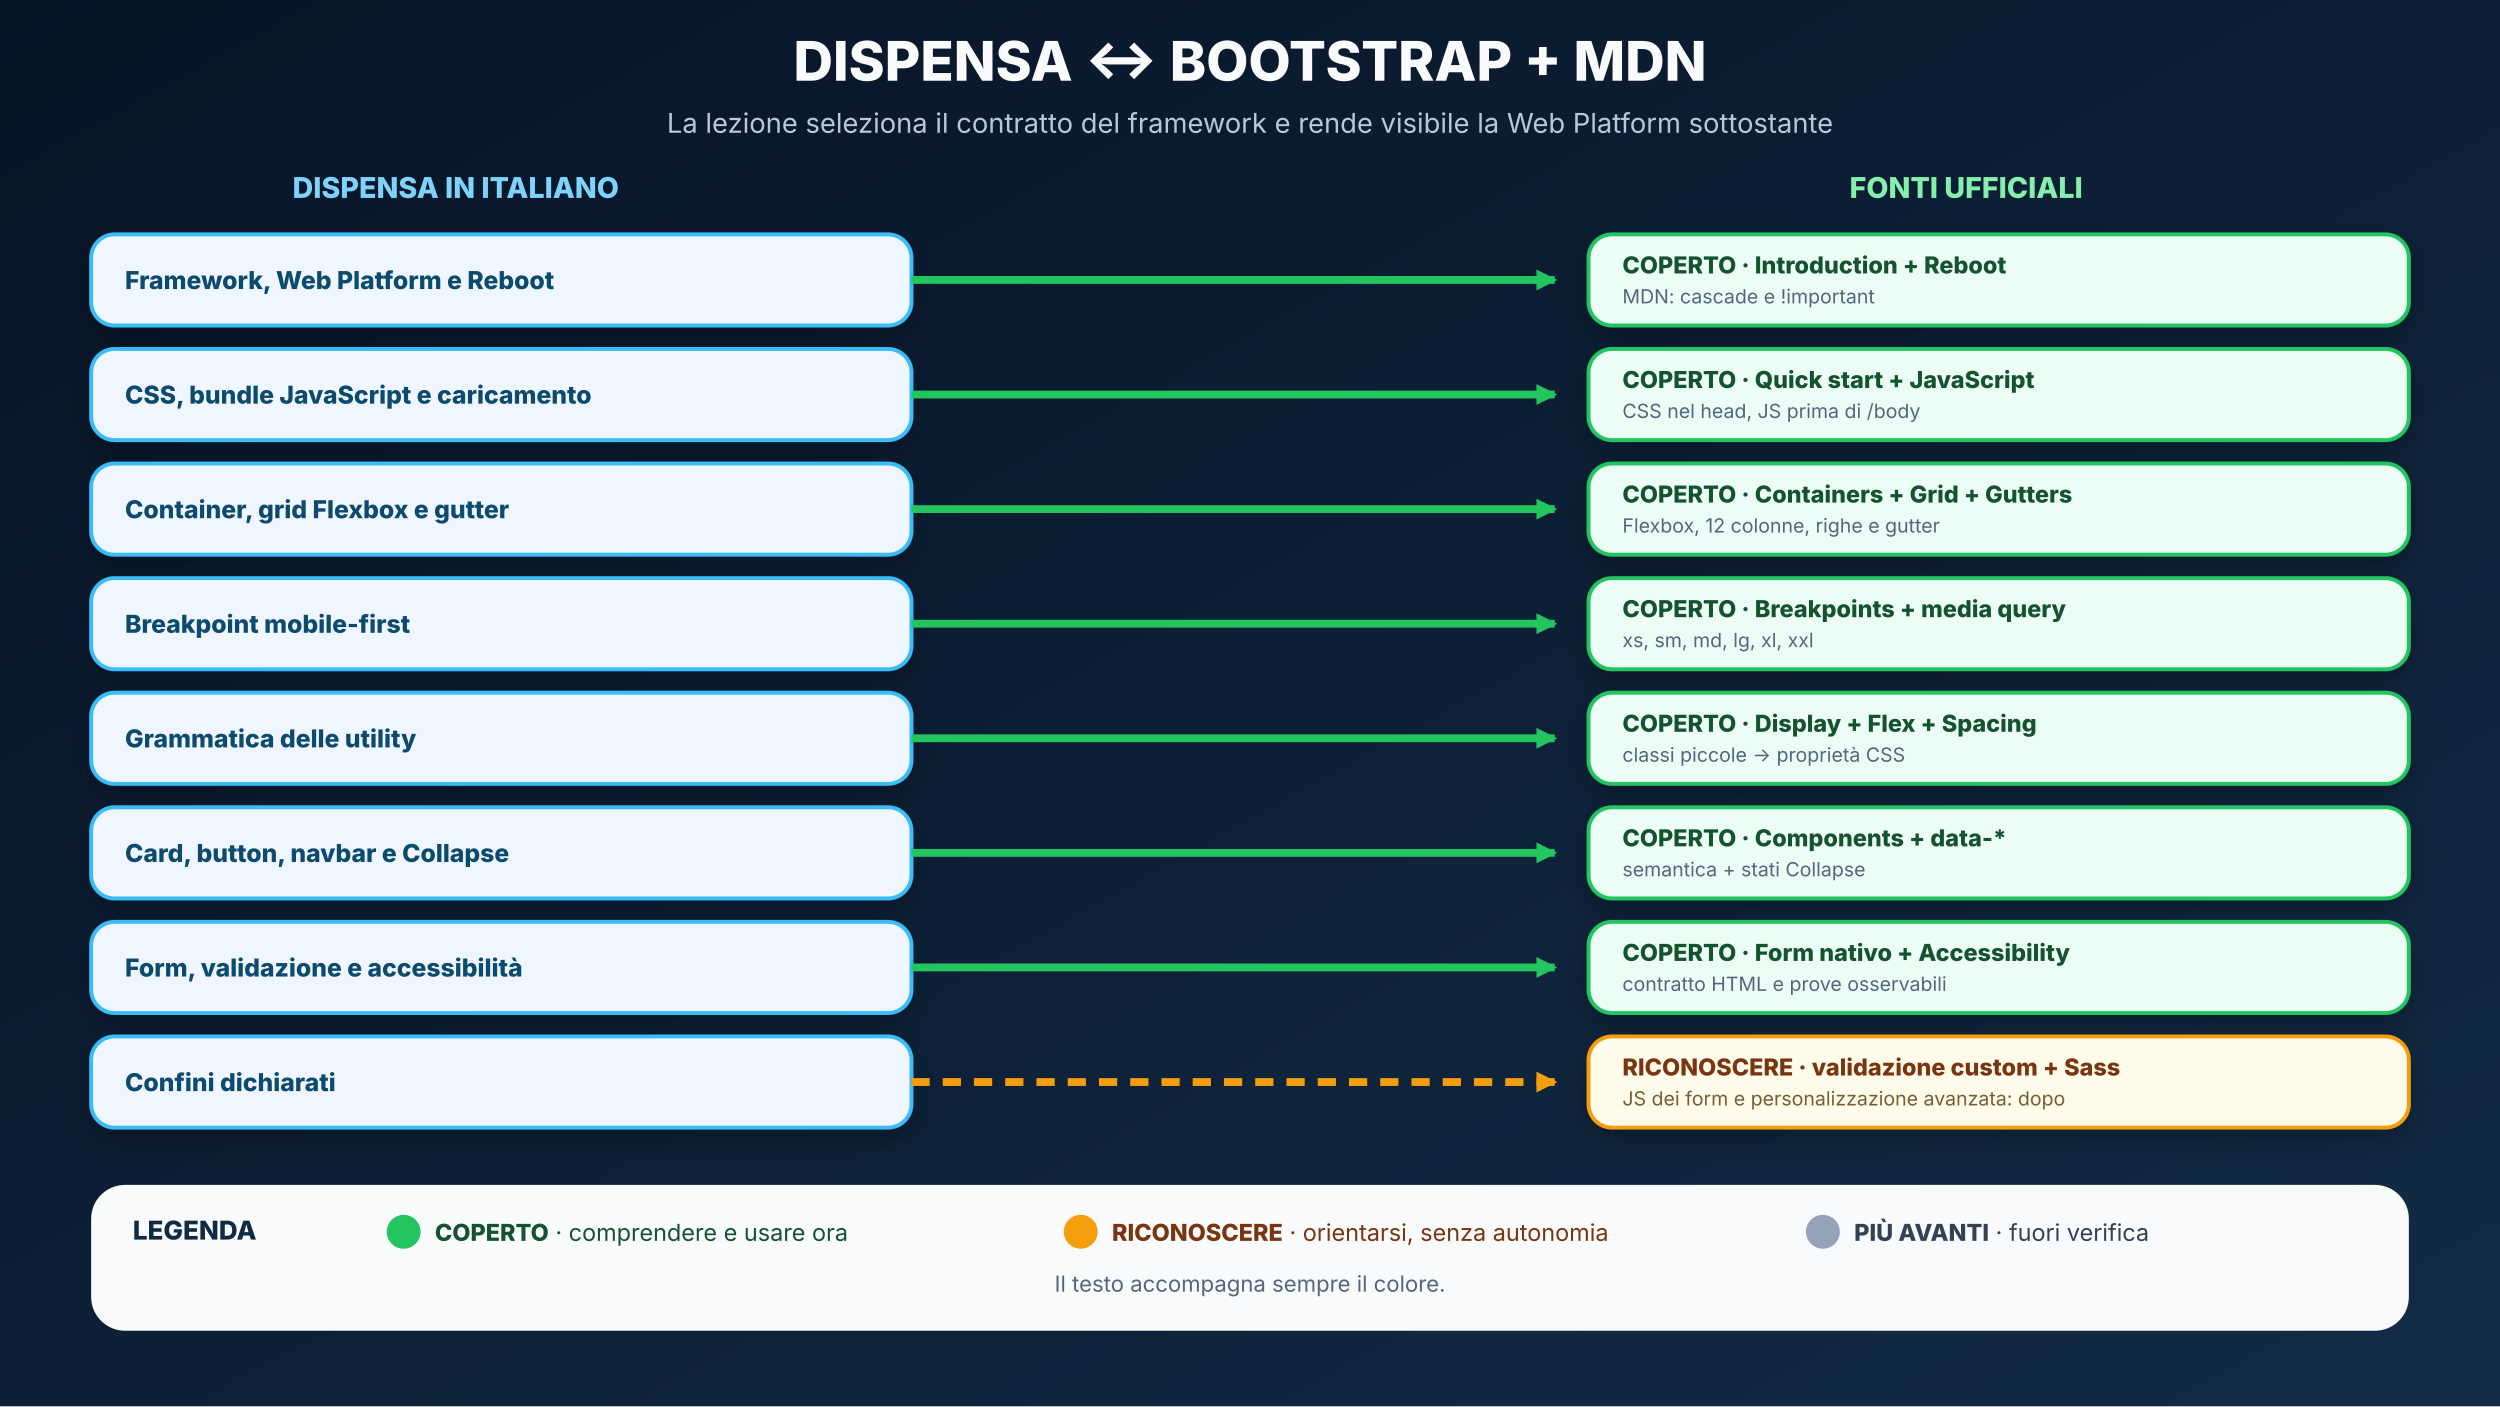
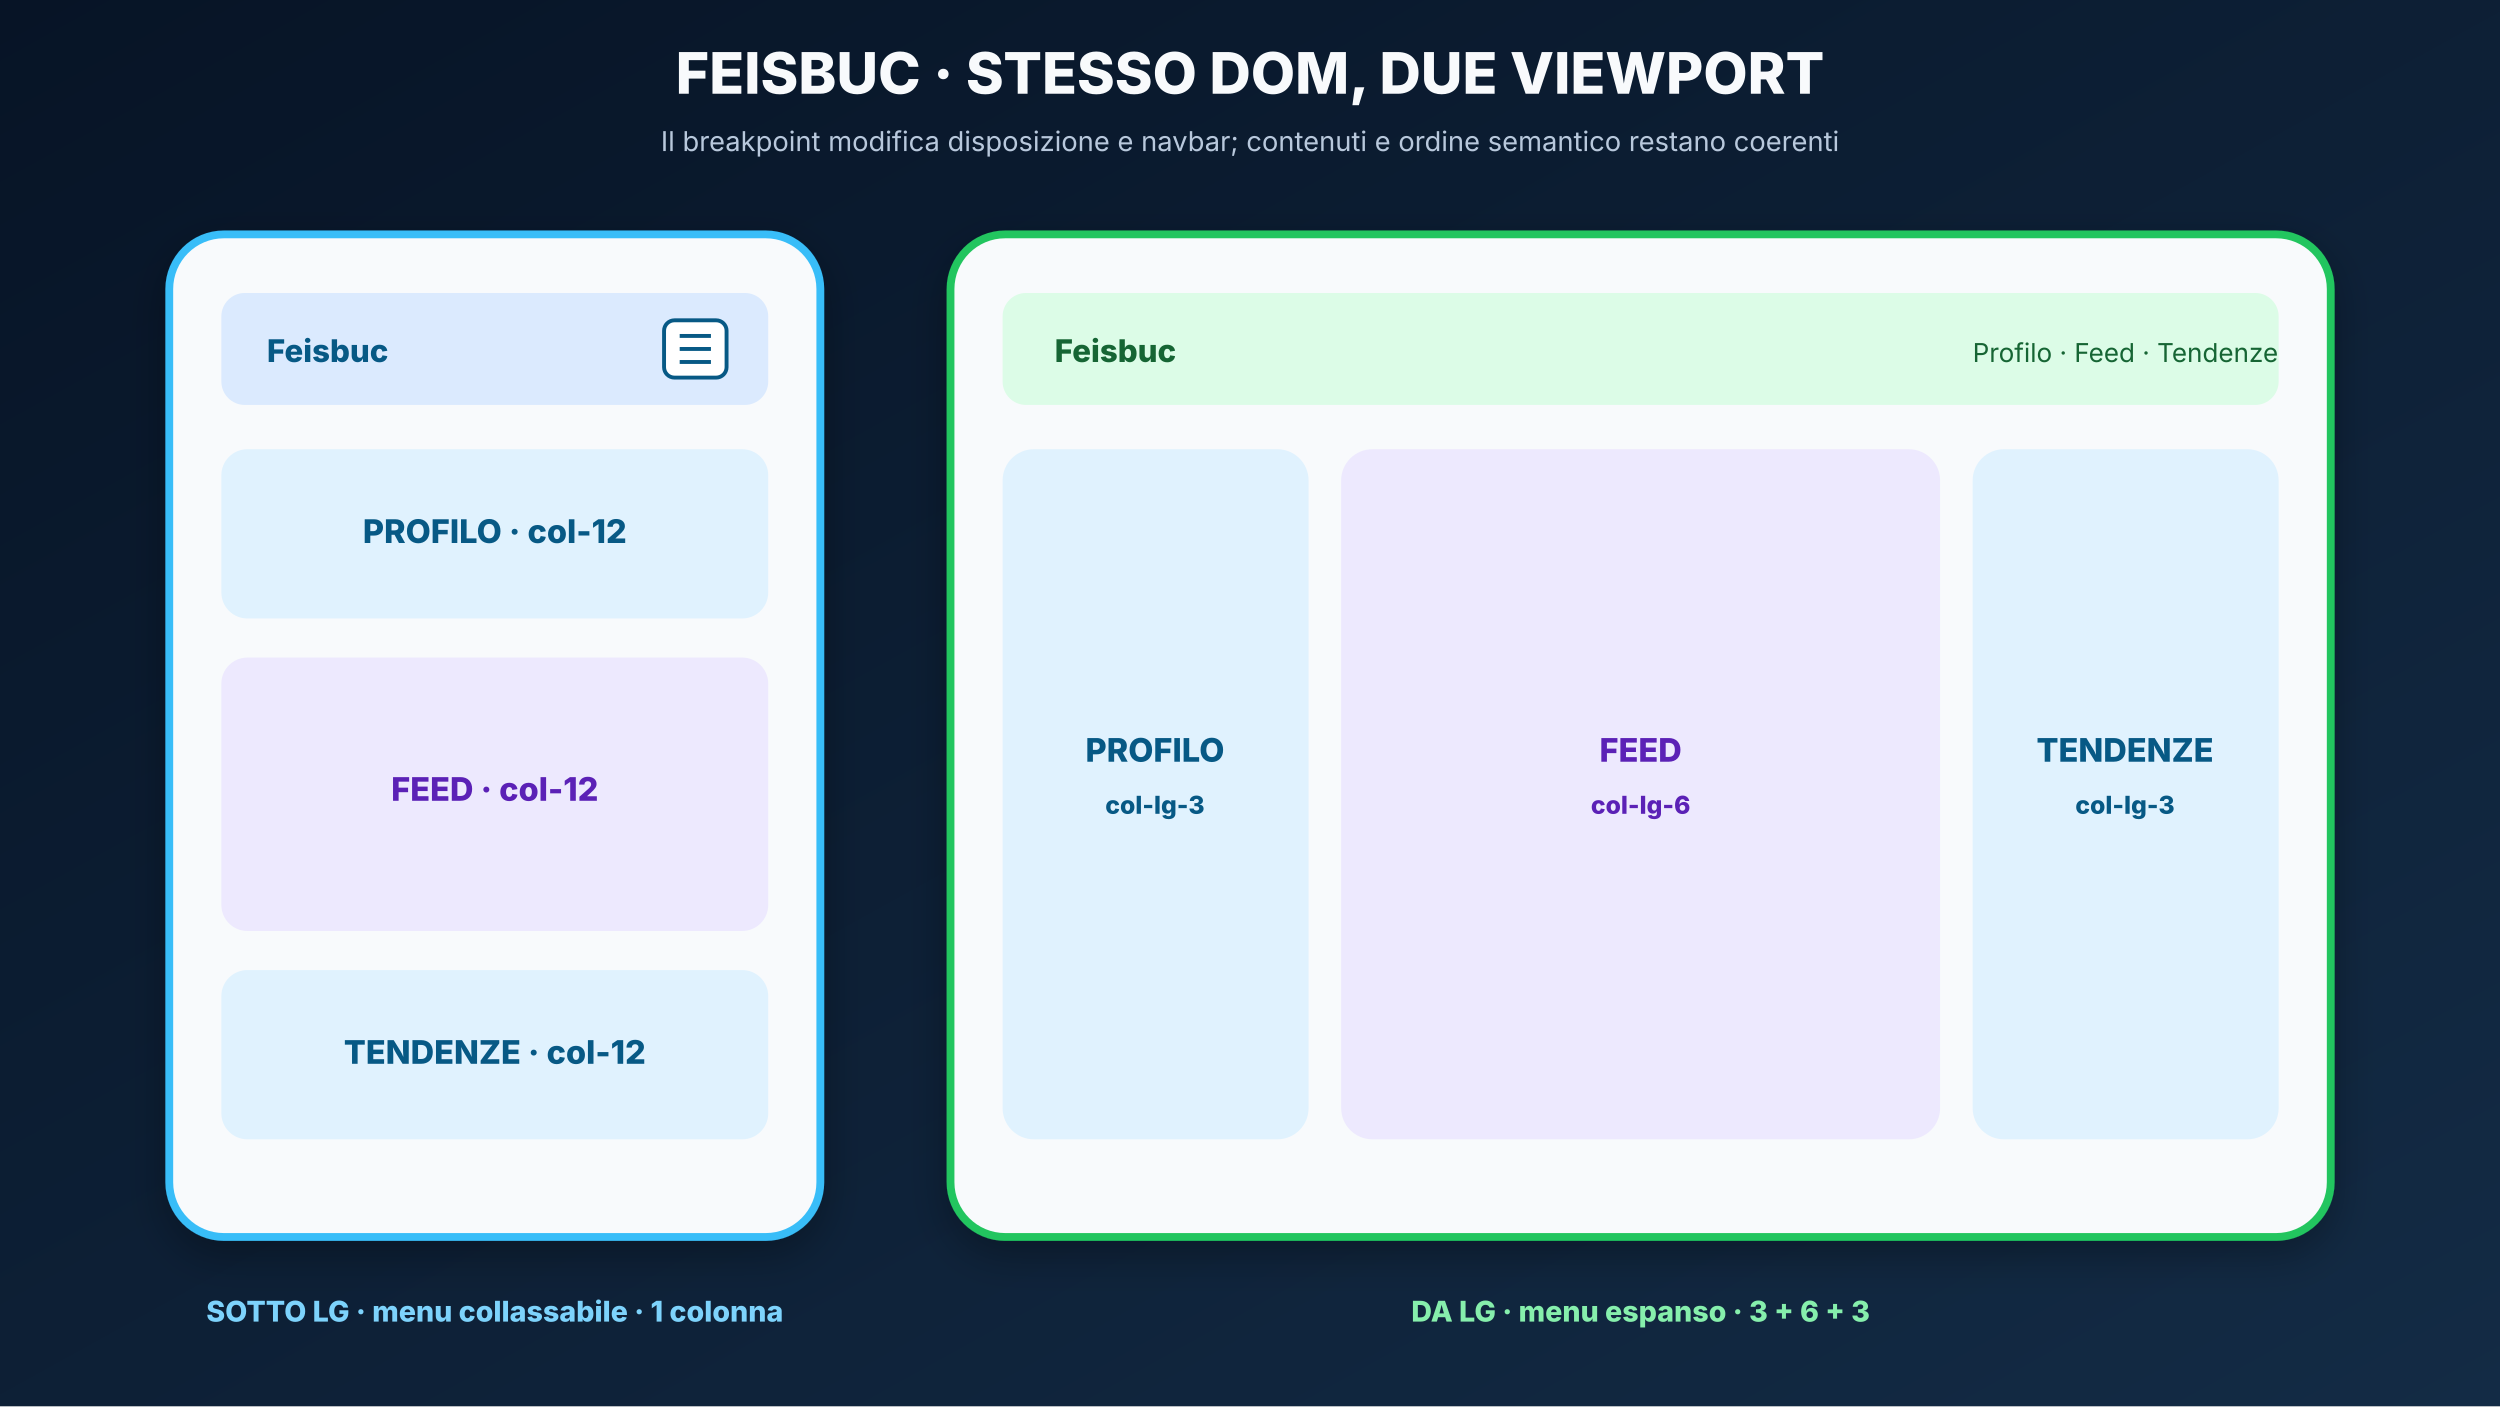
<svg xmlns="http://www.w3.org/2000/svg" width="1920" height="1080" viewBox="0 0 1920 1080" role="img" aria-labelledby="title desc">
  <defs>
    <style>
      .tpsi-line{fill:none;stroke-linecap:round;stroke-linejoin:round;stroke-width:8}
      .tpsi-thin{fill:none;stroke-linecap:round;stroke-linejoin:round;stroke-width:5}
      .tpsi-label{font-family:Inter,Arial,sans-serif;font-weight:800;text-anchor:middle}
      .tpsi-small{font-family:Inter,Arial,sans-serif;font-weight:700;text-anchor:middle}
    </style>
    <symbol id="tpsi-laptop" viewBox="0 0 600 400">
      <rect x="70" y="28" width="460" height="292" rx="24" fill="#102a43" />
      <rect x="92" y="50" width="416" height="248" rx="8" fill="#dcecf8" />
      <path d="M35 320h530l35 47H0z" fill="#718aa4" />
      <rect x="234" y="337" width="132" height="10" rx="5" fill="#b5c7d7" />
    </symbol>
    <symbol id="tpsi-browser" viewBox="0 0 500 320">
      <rect x="3" y="3" width="494" height="314" rx="16" fill="#fff" stroke="#bdd5e8" stroke-width="6" />
      <path d="M3 19A16 16 0 0 1 19 3h462a16 16 0 0 1 16 16v52H3z" fill="#dceaf6" />
      <circle cx="32" cy="37" r="9" fill="#ef4444" />
      <circle cx="61" cy="37" r="9" fill="#f59e0b" />
      <circle cx="90" cy="37" r="9" fill="#22c55e" />
      <rect x="125" y="20" width="330" height="34" rx="17" fill="#fff" />
    </symbol>
    <symbol id="tpsi-smartphone" viewBox="0 0 220 360">
      <rect x="25" y="5" width="170" height="350" rx="30" fill="#102a43" />
      <rect x="40" y="38" width="140" height="270" rx="9" fill="#dcecf8" />
      <rect x="82" y="18" width="56" height="7" rx="4" fill="#8da4b9" />
      <circle cx="110" cy="331" r="12" fill="#8da4b9" />
    </symbol>
    <symbol id="tpsi-user" viewBox="0 0 240 260">
      <circle cx="120" cy="75" r="56" fill="#60a5fa" />
      <path d="M28 246c4-75 39-116 92-116s88 41 92 116z" fill="#2563eb" />
      <circle cx="120" cy="75" r="34" fill="#dbeafe" opacity=".65" />
    </symbol>
    <symbol id="tpsi-server" viewBox="0 0 420 320">
      <rect x="35" y="25" width="350" height="270" rx="24" fill="#dff8ed" stroke="#73d5a8" stroke-width="6" />
      <g fill="#164e45">
        <rect x="75" y="65" width="270" height="52" rx="10" />
        <rect x="75" y="134" width="270" height="52" rx="10" />
        <rect x="75" y="203" width="270" height="52" rx="10" />
      </g>
      <g fill="#34d399">
        <circle cx="311" cy="91" r="8" />
        <circle cx="285" cy="91" r="8" />
        <circle cx="311" cy="160" r="8" />
        <circle cx="285" cy="160" r="8" />
        <circle cx="311" cy="229" r="8" />
        <circle cx="285" cy="229" r="8" />
      </g>
    </symbol>
    <symbol id="tpsi-network" viewBox="0 0 260 260">
      <defs>
        <radialGradient id="tpsi-network-globe" cx="36%" cy="30%" r="78%">
          <stop offset="0" stop-color="#7dd3fc" />
          <stop offset=".58" stop-color="#0ea5e9" />
          <stop offset="1" stop-color="#2563eb" />
        </radialGradient>
        <filter id="tpsi-network-glow" x="-30%" y="-30%" width="160%" height="160%">
          <feGaussianBlur stdDeviation="5" result="blur" />
          <feMerge>
            <feMergeNode in="blur" />
            <feMergeNode in="SourceGraphic" />
          </feMerge>
        </filter>
      </defs>
      <circle cx="130" cy="130" r="116" fill="#102a43" stroke="#385875" stroke-width="4" />
      <ellipse cx="130" cy="130" rx="119" ry="55" transform="rotate(-28 130 130)" fill="none" stroke="#8b5cf6" stroke-width="7" opacity=".9" />
      <circle cx="39" cy="61" r="10" fill="#c4b5fd" filter="url(#tpsi-network-glow)" />
      <circle cx="224" cy="193" r="10" fill="#a7f3d0" filter="url(#tpsi-network-glow)" />
      <circle cx="130" cy="130" r="88" fill="url(#tpsi-network-globe)" stroke="#bae6fd" stroke-width="5" />
      <ellipse cx="130" cy="130" rx="38" ry="88" fill="none" stroke="#e0f2fe" stroke-width="5" opacity=".86" />
      <path d="M48 130h164M65 91c39 24 91 24 130 0M65 169c39-24 91-24 130 0" fill="none" stroke="#e0f2fe" stroke-width="5" stroke-linecap="round" opacity=".86" />
      <circle cx="130" cy="130" r="11" fill="#f8fafc" opacity=".95" />
    </symbol>
    <symbol id="tpsi-cloud" viewBox="0 0 400 260">
      <path d="M88 220C39 220 17 188 24 151c7-36 37-56 69-54 16-47 57-75 105-67 37 6 66 32 78 66 51-5 92 28 95 73 3 33-22 51-55 51z" fill="#dbeafe" stroke="#60a5fa" stroke-width="7" />
    </symbol>
    <symbol id="tpsi-database" viewBox="0 0 420 300">
      <ellipse cx="210" cy="58" rx="170" ry="48" fill="#93c5fd" />
      <rect x="40" y="58" width="340" height="170" fill="#4f46e5" />
      <ellipse cx="210" cy="228" rx="170" ry="48" fill="#3730a3" />
      <ellipse cx="210" cy="58" rx="145" ry="30" fill="#dbeafe" opacity=".72" />
      <path d="M40 116c0 27 76 48 170 48s170-21 170-48M40 174c0 27 76 48 170 48s170-21 170-48" fill="none" stroke="#a5b4fc" stroke-width="5" opacity=".7" />
    </symbol>
    <symbol id="tpsi-api" viewBox="0 0 360 240">
      <rect x="14" y="18" width="332" height="204" rx="30" fill="#dffaf5" stroke="#2dd4bf" stroke-width="6" />
      <path d="M89 68H64v104h25M271 68h25v104h-25" class="tpsi-line" stroke="#0d9488" />
      <text x="180" y="143" fill="#0f766e" font-size="62" class="tpsi-label">API</text>
    </symbol>
    <symbol id="tpsi-service" viewBox="0 0 320 260">
      <polygon points="160,15 246,65 246,165 160,215 74,165 74,65" fill="#ccfbf1" stroke="#14b8a6" stroke-width="6" />
      <circle cx="160" cy="115" r="52" fill="#0d9488" />
      <circle cx="160" cy="115" r="22" fill="#ccfbf1" />
      <path d="M160 42v30M160 158v30M87 115h30M203 115h30M108 63l21 21M191 146l21 21M212 63l-21 21M129 146l-21 21" class="tpsi-thin" stroke="#0d9488" />
    </symbol>
    <symbol id="tpsi-repository" viewBox="0 0 360 280">
      <rect x="45" y="32" width="270" height="64" rx="14" fill="#d1fae5" stroke="#34d399" stroke-width="5" />
      <rect x="45" y="108" width="270" height="64" rx="14" fill="#a7f3d0" stroke="#10b981" stroke-width="5" />
      <rect x="45" y="184" width="270" height="64" rx="14" fill="#6ee7b7" stroke="#059669" stroke-width="5" />
      <path d="M82 64h196M82 140h196M82 216h196" class="tpsi-thin" stroke="#065f46" />
    </symbol>
    <symbol id="tpsi-route" viewBox="0 0 360 280">
      <path d="M180 255V43" class="tpsi-line" stroke="#475569" />
      <path d="M180 62H42l34 42-34 42h138z" fill="#38bdf8" />
      <path d="M180 154h138l-34 42 34 42H180z" fill="#34d399" />
      <circle cx="180" cy="34" r="22" fill="#64748b" />
    </symbol>
    <symbol id="tpsi-document" viewBox="0 0 280 340">
      <path d="M35 10h140l70 70v250H35z" fill="#f8fafc" stroke="#94a3b8" stroke-width="6" />
      <path d="M175 10v70h70" fill="#dbeafe" stroke="#94a3b8" stroke-width="6" />
      <path d="M72 130h136M72 174h136M72 218h105M72 262h120" class="tpsi-thin" stroke="#64748b" />
    </symbol>
    <symbol id="tpsi-terminal" viewBox="0 0 420 280">
      <rect x="10" y="15" width="400" height="250" rx="24" fill="#111827" stroke="#64748b" stroke-width="6" />
      <path d="M10 60h400" stroke="#64748b" stroke-width="5" />
      <circle cx="38" cy="38" r="8" fill="#ef4444" />
      <circle cx="64" cy="38" r="8" fill="#f59e0b" />
      <circle cx="90" cy="38" r="8" fill="#22c55e" />
      <path d="M65 115l38 32-38 32M129 185h95" class="tpsi-line" stroke="#a7f3d0" />
    </symbol>
    <symbol id="tpsi-component" viewBox="0 0 360 280">
      <rect x="20" y="20" width="320" height="240" rx="28" fill="#e0f2fe" stroke="#38bdf8" stroke-width="6" />
      <rect x="54" y="58" width="252" height="44" rx="12" fill="#0ea5e9" />
      <rect x="54" y="124" width="112" height="98" rx="16" fill="#bae6fd" />
      <rect x="188" y="124" width="118" height="38" rx="12" fill="#7dd3fc" />
      <rect x="188" y="184" width="118" height="38" rx="12" fill="#7dd3fc" />
    </symbol>
    <symbol id="tpsi-cookie" viewBox="0 0 280 280">
      <path d="M236 75a48 48 0 0 1-55-54A114 114 0 1 0 259 99a48 48 0 0 1-23-24z" fill="#d6a35d" stroke="#92400e" stroke-width="6" />
      <g fill="#78350f">
        <circle cx="96" cy="91" r="12" />
        <circle cx="79" cy="169" r="14" />
        <circle cx="150" cy="207" r="11" />
        <circle cx="165" cy="126" r="13" />
      </g>
    </symbol>
    <symbol id="tpsi-lock" viewBox="0 0 280 320">
      <rect x="32" y="128" width="216" height="174" rx="28" fill="#fb7185" stroke="#be123c" stroke-width="6" />
      <path d="M78 128V89a62 62 0 0 1 124 0v39" fill="none" stroke="#e11d48" stroke-width="20" stroke-linecap="round" />
      <circle cx="140" cy="202" r="20" fill="#881337" />
      <path d="M140 220v38" stroke="#881337" stroke-width="14" stroke-linecap="round" />
    </symbol>
    <symbol id="tpsi-test" viewBox="0 0 300 320">
      <path d="M108 20h84M126 20v89L55 261a27 27 0 0 0 25 39h140a27 27 0 0 0 25-39l-71-152V20" fill="#ede9fe" stroke="#7c3aed" stroke-width="7" stroke-linecap="round" stroke-linejoin="round" />
      <path d="M83 238h134" stroke="#a78bfa" stroke-width="45" stroke-linecap="round" opacity=".7" />
      <path d="M106 220l31 31 66-76" class="tpsi-line" stroke="#16a34a" />
    </symbol>
    <symbol id="tpsi-health" viewBox="0 0 360 260">
      <rect x="15" y="24" width="330" height="212" rx="34" fill="#ecfdf5" stroke="#34d399" stroke-width="6" />
      <path d="M50 142h62l28-72 54 132 34-82 20 22h62" fill="none" stroke="#059669" stroke-width="10" stroke-linecap="round" stroke-linejoin="round" />
    </symbol>
    <symbol id="tpsi-artifact" viewBox="0 0 340 300">
      <path d="M28 78l142-62 142 62-142 64z" fill="#fbbf24" />
      <path d="M28 78v145l142 64V142z" fill="#d97706" />
      <path d="M312 78v145l-142 64V142z" fill="#f59e0b" />
      <path d="M112 42l143 64v58" fill="none" stroke="#fff7d6" stroke-width="10" opacity=".8" />
    </symbol>
    <symbol id="tpsi-badge-html" viewBox="0 0 180 180">
      <path d="M25 12h130l-13 142-52 15-52-15z" fill="#e44d26" />
      <path d="M90 26v127l39-11 11-116z" fill="#f16529" />
      <text x="90" y="106" fill="white" font-size="33" class="tpsi-label">HTML</text>
    </symbol>
    <symbol id="tpsi-badge-css" viewBox="0 0 180 180">
      <path d="M25 12h130l-13 142-52 15-52-15z" fill="#1572b6" />
      <path d="M90 26v127l39-11 11-116z" fill="#33a9dc" />
      <text x="90" y="106" fill="white" font-size="38" class="tpsi-label">CSS</text>
    </symbol>
    <symbol id="tpsi-badge-js" viewBox="0 0 180 180">
      <rect x="13" y="13" width="154" height="154" rx="14" fill="#f7df1e" />
      <text x="90" y="126" fill="#111827" font-size="72" class="tpsi-label">JS</text>
    </symbol>
    <symbol id="tpsi-badge-node" viewBox="0 0 210 180">
      <polygon points="105,7 191,55 191,133 105,173 19,133 19,55" fill="#3c873a" />
      <text x="105" y="108" fill="white" font-size="38" class="tpsi-label">Node.js</text>
    </symbol>
    <symbol id="tpsi-badge-express" viewBox="0 0 240 150">
      <rect x="8" y="8" width="224" height="134" rx="24" fill="#1f2937" />
      <text x="120" y="91" fill="white" font-size="38" class="tpsi-label">Express</text>
    </symbol>
    <symbol id="tpsi-badge-sqlite" viewBox="0 0 240 150">
      <rect x="8" y="8" width="224" height="134" rx="24" fill="#4f46e5" />
      <text x="120" y="91" fill="white" font-size="40" class="tpsi-label">SQLite</text>
    </symbol>
    <symbol id="tpsi-badge-vue" viewBox="0 0 220 180">
      <path d="M12 18h50l48 82 48-82h50l-98 154z" fill="#41b883" />
      <path d="M62 18h34l14 25 14-25h34l-48 82z" fill="#35495e" />
    </symbol>
    <symbol id="tpsi-badge-react" viewBox="0 0 220 180">
      <circle cx="110" cy="90" r="17" fill="#61dafb" />
      <g fill="none" stroke="#61dafb" stroke-width="7">
        <ellipse cx="110" cy="90" rx="96" ry="36" />
        <ellipse cx="110" cy="90" rx="96" ry="36" transform="rotate(60 110 90)" />
        <ellipse cx="110" cy="90" rx="96" ry="36" transform="rotate(120 110 90)" />
      </g>
    </symbol>
    <symbol id="tpsi-badge-ts" viewBox="0 0 180 180">
      <rect x="12" y="12" width="156" height="156" rx="14" fill="#3178c6" />
      <text x="90" y="126" fill="white" font-size="70" class="tpsi-label">TS</text>
    </symbol>
    <symbol id="tpsi-badge-python" viewBox="0 0 220 180">
      <path d="M110 12c-54 0-51 24-51 24v28h54v9H38S10 70 10 113s25 42 25 42h20v-29s-1-25 25-25h62s23 0 23-23V36s4-24-55-24z" fill="#3776ab" />
      <path d="M110 168c54 0 51-24 51-24v-28h-54v-9h75s28 3 28-40-25-42-25-42h-20v29s1 25-25 25H78s-23 0-23 23v42s-4 24 55 24z" fill="#ffd343" />
      <circle cx="83" cy="39" r="8" fill="white" />
      <circle cx="137" cy="141" r="8" fill="white" />
    </symbol>
  </defs>
  <defs>
-     <linearGradient id="bcdBg" x1="0" y1="0" x2="1" y2="1">
+     <linearGradient id="bfvBg" x1="0" y1="0" x2="1" y2="1">
      <stop stop-color="#071426" />
      <stop offset="1" stop-color="#132b45" />
    </linearGradient>
-     <filter id="bcdShadow">
-       <feDropShadow dx="0" dy="8" stdDeviation="10" flood-opacity=".28" />
+     <filter id="bfvShadow">
+       <feDropShadow dx="0" dy="11" stdDeviation="16" flood-opacity=".3" />
    </filter>
-     <marker id="bcdGreen" markerUnits="userSpaceOnUse" markerWidth="16" markerHeight="16" refX="14" refY="8" orient="auto">
-       <path d="M0 0l16 8L0 16z" fill="#22c55e" />
-     </marker>
-     <marker id="bcdAmber" markerUnits="userSpaceOnUse" markerWidth="16" markerHeight="16" refX="14" refY="8" orient="auto">
-       <path d="M0 0l16 8L0 16z" fill="#f59e0b" />
-     </marker>
  </defs>
-   <rect width="1920" height="1080" fill="url(#bcdBg)" />
+   <rect width="1920" height="1080" fill="url(#bfvBg)" />
  <g font-family="Inter,Arial,sans-serif">
-     <text x="960" y="62" text-anchor="middle" fill="#f8fafc" font-size="42" font-weight="800">DISPENSA ↔ BOOTSTRAP + MDN</text>
-     <text x="960" y="102" text-anchor="middle" fill="#b8c8dc" font-size="21">La lezione seleziona il contratto del framework e rende visibile la Web Platform sottostante</text>
-     <text x="350" y="152" text-anchor="middle" fill="#7dd3fc" font-size="22" font-weight="800">DISPENSA IN ITALIANO</text>
-     <text x="1510" y="152" text-anchor="middle" fill="#86efac" font-size="22" font-weight="800">FONTI UFFICIALI</text>
-     <g filter="url(#bcdShadow)" font-size="18">
-       <g fill="#eff6ff" stroke="#38bdf8" stroke-width="3">
-         <rect x="70" y="180" width="630" height="70" rx="18" />
-         <rect x="70" y="268" width="630" height="70" rx="18" />
-         <rect x="70" y="356" width="630" height="70" rx="18" />
-         <rect x="70" y="444" width="630" height="70" rx="18" />
-         <rect x="70" y="532" width="630" height="70" rx="18" />
-         <rect x="70" y="620" width="630" height="70" rx="18" />
-         <rect x="70" y="708" width="630" height="70" rx="18" />
-         <rect x="70" y="796" width="630" height="70" rx="18" />
-       </g>
-       <g fill="#ecfdf5" stroke="#22c55e" stroke-width="3">
-         <rect x="1220" y="180" width="630" height="70" rx="18" />
-         <rect x="1220" y="268" width="630" height="70" rx="18" />
-         <rect x="1220" y="356" width="630" height="70" rx="18" />
-         <rect x="1220" y="444" width="630" height="70" rx="18" />
-         <rect x="1220" y="532" width="630" height="70" rx="18" />
-         <rect x="1220" y="620" width="630" height="70" rx="18" />
-         <rect x="1220" y="708" width="630" height="70" rx="18" />
-       </g>
-       <rect x="1220" y="796" width="630" height="70" rx="18" fill="#fffbeb" stroke="#f59e0b" stroke-width="3" />
-     </g>
-     <g fill="#0c4a6e" font-size="19" font-weight="800">
-       <text x="96" y="222">Framework, Web Platform e Reboot</text>
-       <text x="96" y="310">CSS, bundle JavaScript e caricamento</text>
-       <text x="96" y="398">Container, grid Flexbox e gutter</text>
-       <text x="96" y="486">Breakpoint mobile-first</text>
-       <text x="96" y="574">Grammatica delle utility</text>
-       <text x="96" y="662">Card, button, navbar e Collapse</text>
-       <text x="96" y="750">Form, validazione e accessibilità</text>
-       <text x="96" y="838">Confini dichiarati</text>
-     </g>
-     <g fill="#14532d" font-size="18" font-weight="800">
-       <text x="1246" y="210">COPERTO · Introduction + Reboot</text>
-       <text x="1246" y="298">COPERTO · Quick start + JavaScript</text>
-       <text x="1246" y="386">COPERTO · Containers + Grid + Gutters</text>
-       <text x="1246" y="474">COPERTO · Breakpoints + media query</text>
-       <text x="1246" y="562">COPERTO · Display + Flex + Spacing</text>
-       <text x="1246" y="650">COPERTO · Components + data-*</text>
-       <text x="1246" y="738">COPERTO · Form nativo + Accessibility</text>
-     </g>
-     <g fill="#52677f" font-size="15">
-       <text x="1246" y="233">MDN: cascade e !important</text>
-       <text x="1246" y="321">CSS nel head, JS prima di /body</text>
-       <text x="1246" y="409">Flexbox, 12 colonne, righe e gutter</text>
-       <text x="1246" y="497">xs, sm, md, lg, xl, xxl</text>
-       <text x="1246" y="585">classi piccole → proprietà CSS</text>
-       <text x="1246" y="673">semantica + stati Collapse</text>
-       <text x="1246" y="761">contratto HTML e prove osservabili</text>
-     </g>
-     <text x="1246" y="826" fill="#78350f" font-size="18" font-weight="800">RICONOSCERE · validazione custom + Sass</text>
-     <text x="1246" y="849" fill="#785e32" font-size="15">JS dei form e personalizzazione avanzata: dopo</text>
-     <g fill="none" stroke-width="6">
-       <path d="M700 215H1194" stroke="#22c55e" marker-end="url(#bcdGreen)" />
-       <path d="M700 303H1194" stroke="#22c55e" marker-end="url(#bcdGreen)" />
-       <path d="M700 391H1194" stroke="#22c55e" marker-end="url(#bcdGreen)" />
-       <path d="M700 479H1194" stroke="#22c55e" marker-end="url(#bcdGreen)" />
-       <path d="M700 567H1194" stroke="#22c55e" marker-end="url(#bcdGreen)" />
-       <path d="M700 655H1194" stroke="#22c55e" marker-end="url(#bcdGreen)" />
-       <path d="M700 743H1194" stroke="#22c55e" marker-end="url(#bcdGreen)" />
-       <path d="M700 831H1194" stroke="#f59e0b" stroke-dasharray="14 10" marker-end="url(#bcdAmber)" />
-     </g>
-     <g transform="translate(70 910)">
-       <rect width="1780" height="112" rx="26" fill="#f8fafc" />
-       <text x="32" y="42" fill="#102a43" font-size="20" font-weight="800">LEGENDA</text>
-       <circle cx="240" cy="36" r="13" fill="#22c55e" />
-       <text x="264" y="43" fill="#14532d" font-size="18">
-         <tspan font-weight="800">COPERTO</tspan> · comprendere e usare ora</text>
-       <circle cx="760" cy="36" r="13" fill="#f59e0b" />
-       <text x="784" y="43" fill="#78350f" font-size="18">
-         <tspan font-weight="800">RICONOSCERE</tspan> · orientarsi, senza autonomia</text>
-       <circle cx="1330" cy="36" r="13" fill="#94a3b8" />
-       <text x="1354" y="43" fill="#334155" font-size="18">
-         <tspan font-weight="800">PIÙ AVANTI</tspan> · fuori verifica</text>
-       <text x="890" y="82" text-anchor="middle" fill="#52677f" font-size="17">Il testo accompagna sempre il colore.</text>
-     </g>
+     <text x="960" y="72" text-anchor="middle" fill="#f8fafc" font-size="44" font-weight="800">FEISBUC · STESSO DOM, DUE VIEWPORT</text>
+     <text x="960" y="116" text-anchor="middle" fill="#b8c8dc" font-size="21">Il breakpoint modifica disposizione e navbar; contenuti e ordine semantico restano coerenti</text>
+     <g filter="url(#bfvShadow)">
+       <rect x="130" y="180" width="500" height="770" rx="42" fill="#f8fafc" stroke="#38bdf8" stroke-width="6" />
+       <rect x="730" y="180" width="1060" height="770" rx="42" fill="#f8fafc" stroke="#22c55e" stroke-width="6" />
+     </g>
+     <g>
+       <rect x="170" y="225" width="420" height="86" rx="18" fill="#dbeafe" />
+       <text x="205" y="278" fill="#075985" font-size="24" font-weight="800">Feisbuc</text>
+       <rect x="510" y="246" width="48" height="44" rx="8" fill="#fff" stroke="#075985" stroke-width="3" />
+       <path d="M522 258h24M522 268h24M522 278h24" stroke="#075985" stroke-width="3" />
+     </g>
+     <g text-anchor="middle" font-weight="800">
+       <rect x="170" y="345" width="420" height="130" rx="20" fill="#e0f2fe" />
+       <text x="380" y="417" fill="#075985" font-size="25">PROFILO · col-12</text>
+       <rect x="170" y="505" width="420" height="210" rx="20" fill="#ede9fe" />
+       <text x="380" y="615" fill="#5b21b6" font-size="25">FEED · col-12</text>
+       <rect x="170" y="745" width="420" height="130" rx="20" fill="#e0f2fe" />
+       <text x="380" y="817" fill="#075985" font-size="25">TENDENZE · col-12</text>
+     </g>
+     <rect x="770" y="225" width="980" height="86" rx="18" fill="#dcfce7" />
+     <text x="810" y="278" fill="#166534" font-size="24" font-weight="800">Feisbuc</text>
+     <text x="1515" y="278" fill="#166534" font-size="20">Profilo · Feed · Tendenze</text>
+     <g text-anchor="middle" font-weight="800">
+       <rect x="770" y="345" width="235" height="530" rx="24" fill="#e0f2fe" />
+       <text x="887" y="585" fill="#075985" font-size="25">PROFILO</text>
+       <text x="887" y="625" fill="#075985" font-size="19">col-lg-3</text>
+       <rect x="1030" y="345" width="460" height="530" rx="24" fill="#ede9fe" />
+       <text x="1260" y="585" fill="#5b21b6" font-size="25">FEED</text>
+       <text x="1260" y="625" fill="#5b21b6" font-size="19">col-lg-6</text>
+       <rect x="1515" y="345" width="235" height="530" rx="24" fill="#e0f2fe" />
+       <text x="1632" y="585" fill="#075985" font-size="25">TENDENZE</text>
+       <text x="1632" y="625" fill="#075985" font-size="19">col-lg-3</text>
+     </g>
+     <text x="380" y="1015" text-anchor="middle" fill="#7dd3fc" font-size="22" font-weight="800">SOTTO LG · menu collassabile · 1 colonna</text>
+     <text x="1260" y="1015" text-anchor="middle" fill="#86efac" font-size="22" font-weight="800">DA LG · menu espanso · 3 + 6 + 3</text>
  </g>
</svg>
